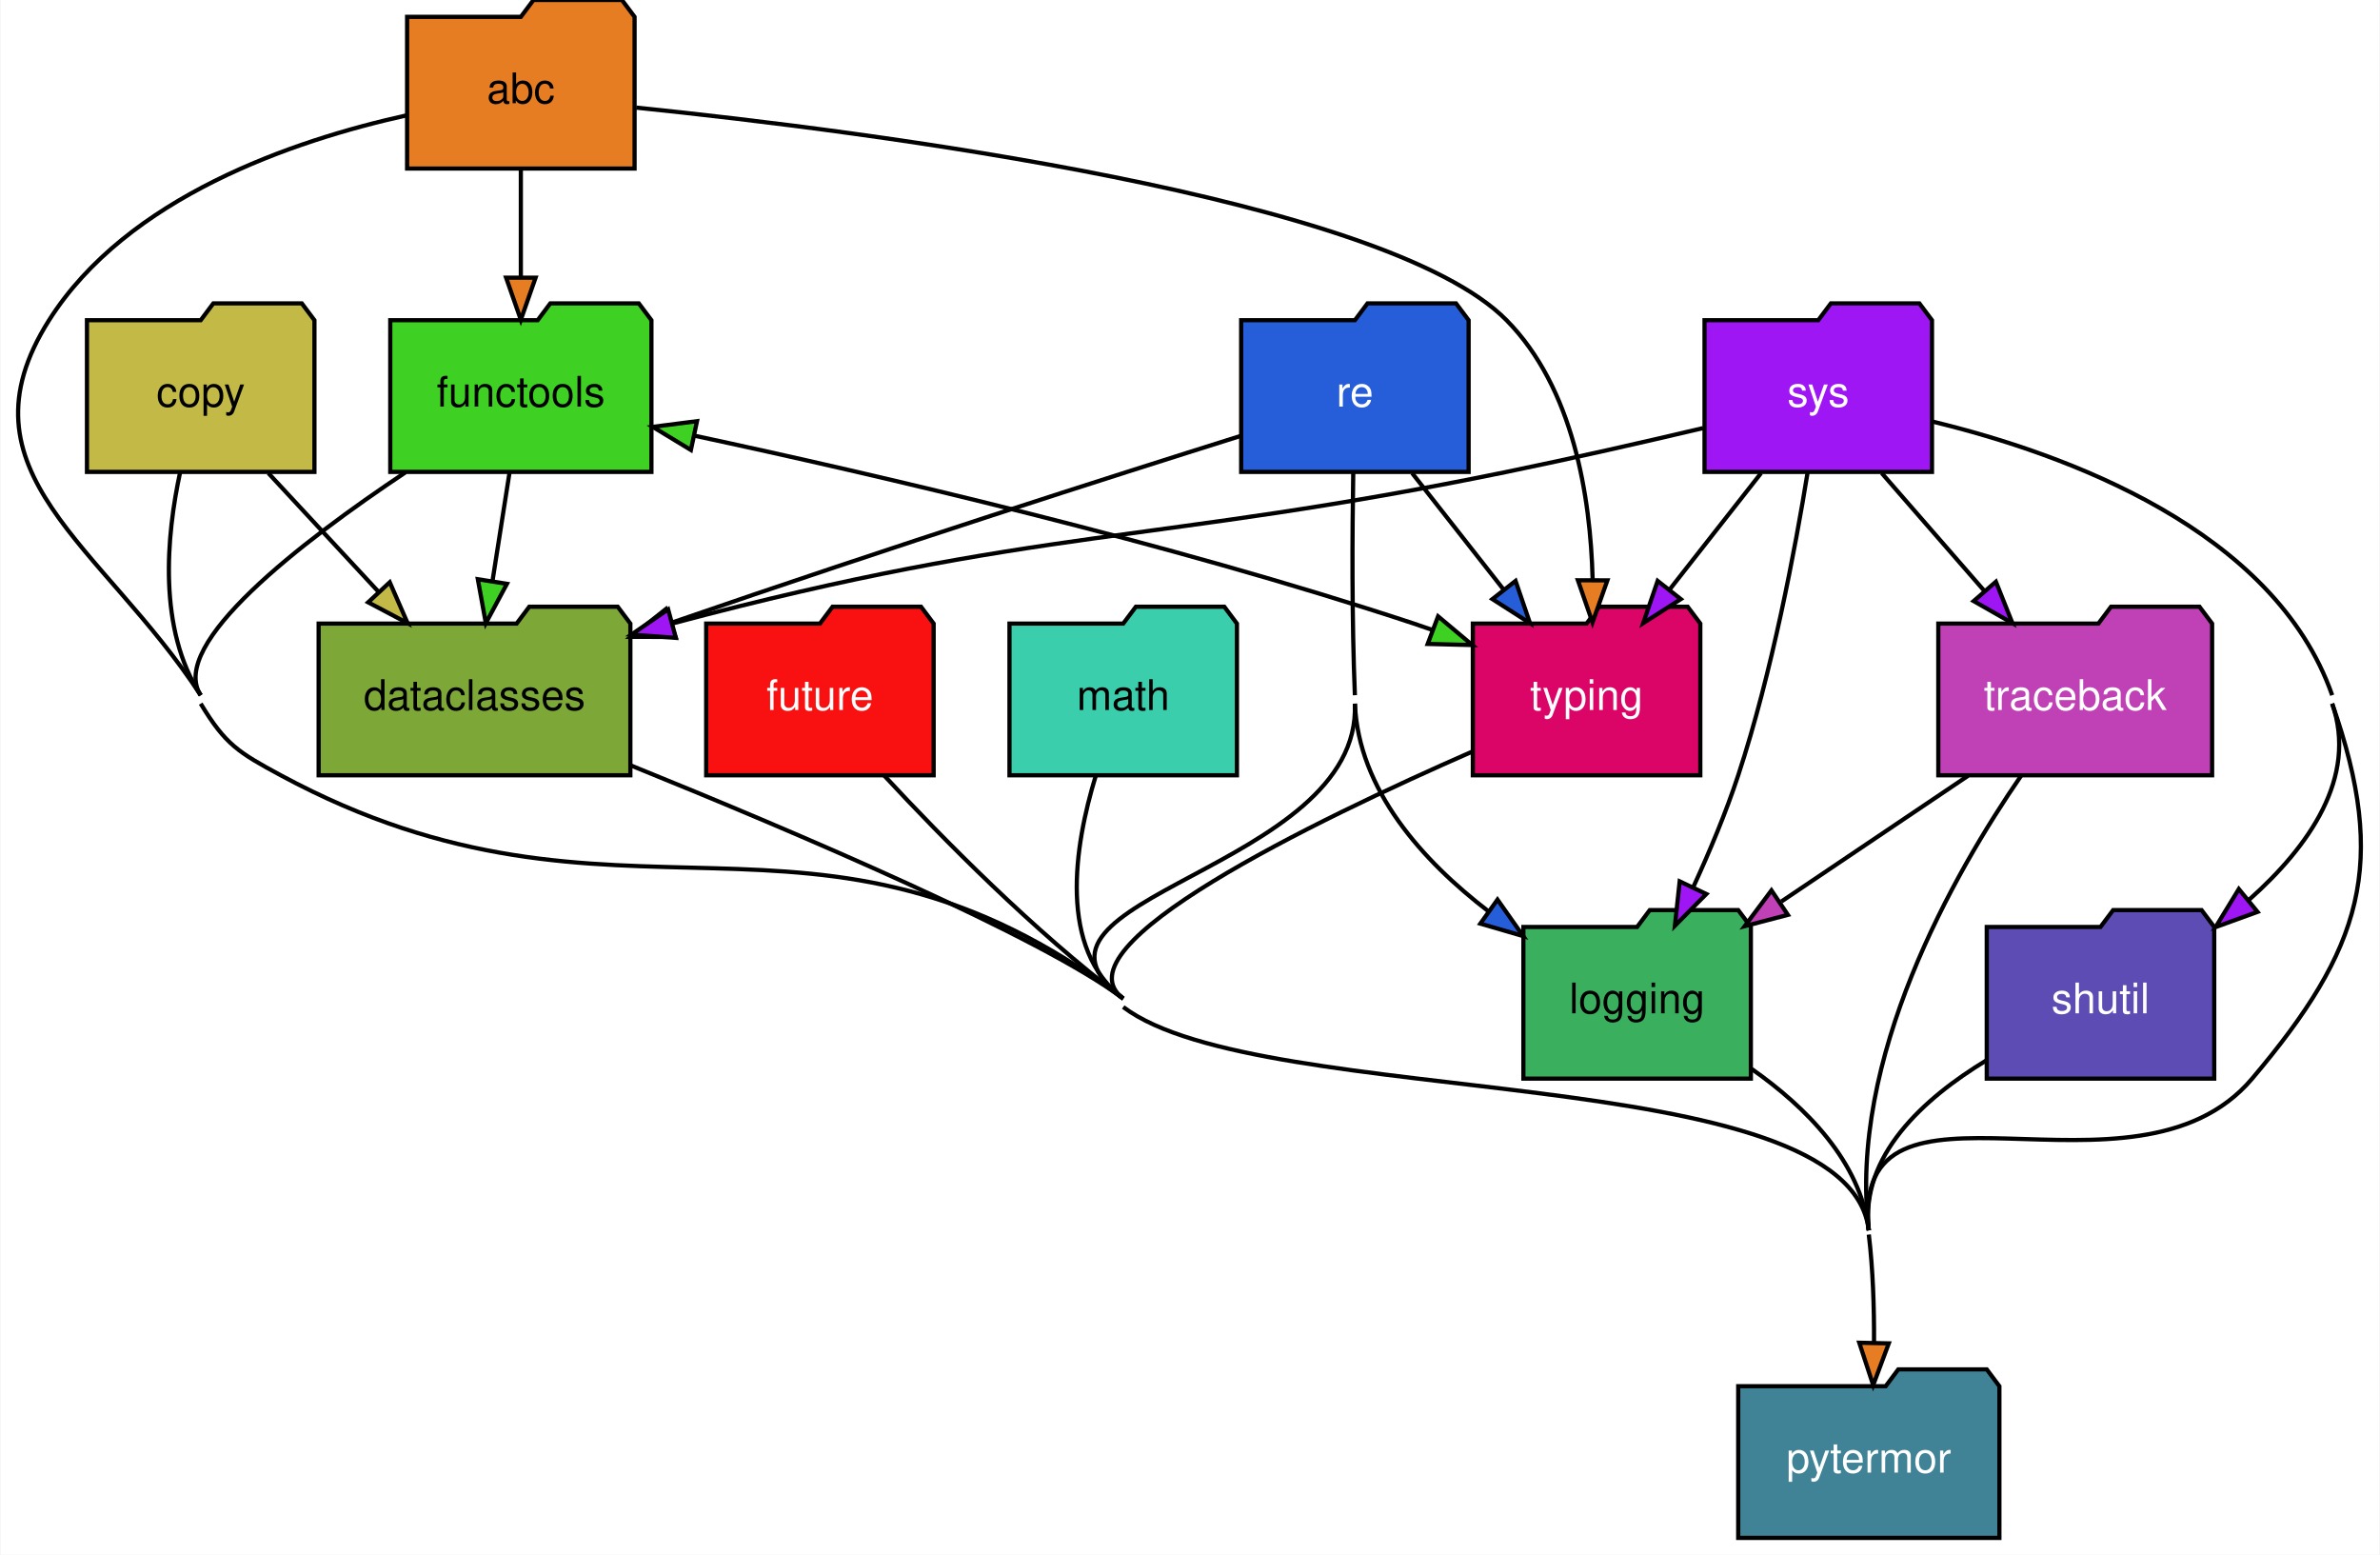
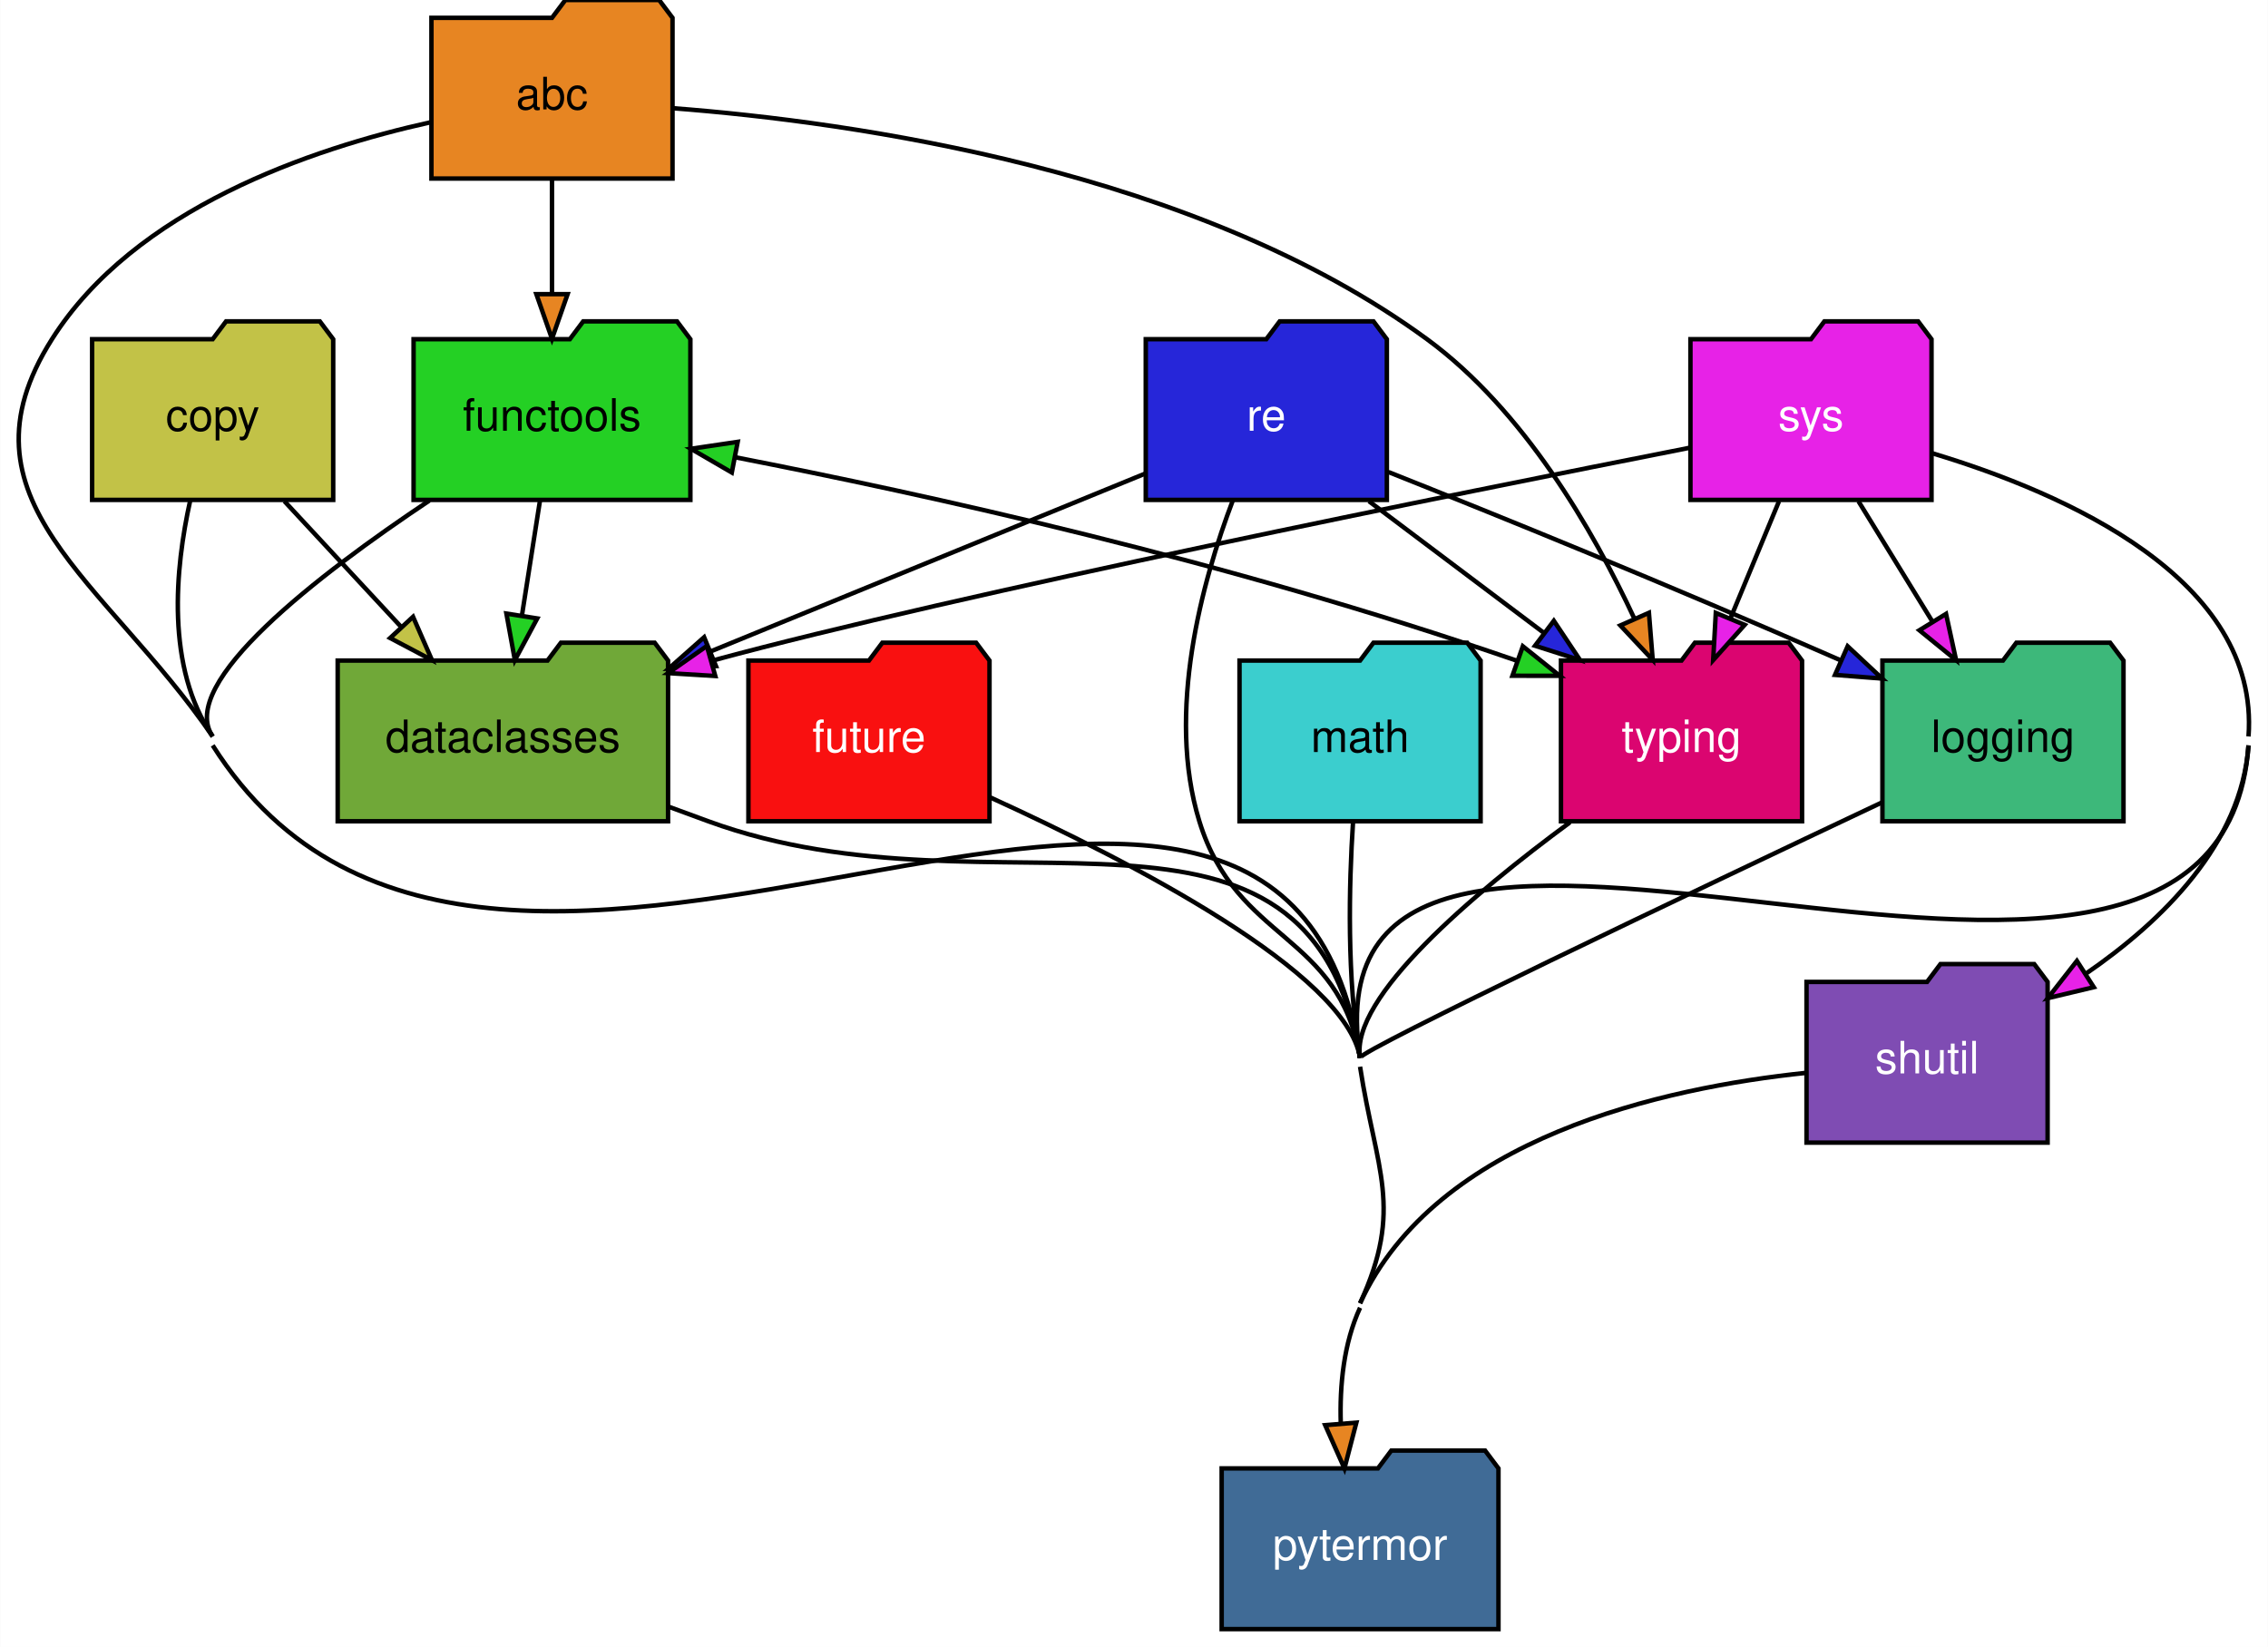
- <svg xmlns="http://www.w3.org/2000/svg" width="565pt" height="369pt" viewBox="0.00 0.00 564.75 369.00">
+ <svg xmlns="http://www.w3.org/2000/svg" width="508pt" height="369pt" viewBox="0.00 0.00 507.93 369.00">
  <g id="graph0" class="graph" transform="scale(1 1) rotate(0) translate(4 365)">
    <style>.edge&gt;path:hover{stroke-width:8}</style>
-     <polygon fill="white" stroke="transparent" points="-4,4 -4,-365 560.75,-365 560.75,4 -4,4" />
+     <polygon fill="white" stroke="transparent" points="-4,4 -4,-365 503.93,-365 503.93,4 -4,4" />
    <g id="node1" class="node">
      <style>.edge&gt;path:hover{stroke-width:8}</style>
-       <polygon fill="#408296" stroke="black" points="470.52,-36 467.52,-40 446.52,-40 443.52,-36 408.52,-36 408.52,0 470.52,0 470.52,-36" />
-       <text text-anchor="middle" x="439.52" y="-15.5" font-family="Helvetica,sans-Serif" font-size="10.00" fill="#ffffff">pytermor</text>
+       <polygon fill="#406b96" stroke="black" points="331.6,-36 328.6,-40 307.6,-40 304.6,-36 269.6,-36 269.6,0 331.6,0 331.6,-36" />
+       <text text-anchor="middle" x="300.6" y="-15.5" font-family="Helvetica,sans-Serif" font-size="10.00" fill="#ffffff">pytermor</text>
    </g>
    <g id="node2" class="node">
      <style>.edge&gt;path:hover{stroke-width:8}</style>
-       <polygon fill="#e77d22" stroke="black" points="146.52,-361 143.52,-365 122.52,-365 119.52,-361 92.52,-361 92.52,-325 146.52,-325 146.52,-361" />
-       <text text-anchor="middle" x="119.52" y="-340.5" font-family="Helvetica,sans-Serif" font-size="10.00" fill="#000000">abc</text>
+       <polygon fill="#e78522" stroke="black" points="146.6,-361 143.6,-365 122.6,-365 119.6,-361 92.6,-361 92.6,-325 146.6,-325 146.6,-361" />
+       <text text-anchor="middle" x="119.6" y="-340.5" font-family="Helvetica,sans-Serif" font-size="10.00" fill="#000000">abc</text>
    </g>
    <g id="edge2" class="edge">
      <style>.edge&gt;path:hover{stroke-width:8}</style>
-       <path fill="none" stroke="black" d="M92.35,-337.61C65.57,-331.68 26.05,-318.26 7.52,-289 -15.3,-252.95 20.21,-235.73 43.52,-200" />
-       <path fill="none" stroke="black" d="M43.52,-198C49.37,-188.29 52.55,-186.38 62.52,-181 143.47,-137.36 189.16,-183.45 262.52,-128" />
-       <path fill="none" stroke="black" d="M262.52,-126C295.28,-101.24 434.66,-113.77 439.52,-73" />
-       <path fill="none" stroke="black" d="M439.52,-72C440.51,-63.74 440.8,-54.71 440.76,-46.47" />
-       <polygon fill="#e77d22" stroke="black" points="444.26,-46.17 440.56,-36.25 437.26,-46.32 444.26,-46.17" />
+       <path fill="none" stroke="black" d="M92.43,-337.61C65.65,-331.68 26.13,-318.26 7.6,-289 -15.22,-252.95 19.5,-235.21 43.6,-200" />
+       <path fill="none" stroke="black" d="M43.6,-198C106.89,-97.95 282.65,-245.01 300.6,-128" />
+       <path fill="none" stroke="black" d="M300.6,-126C304.18,-102.72 310.44,-94.4 300.6,-73" />
+       <path fill="none" stroke="black" d="M300.6,-72C296.94,-64.04 296.01,-54.66 296.28,-46.02" />
+       <polygon fill="#e78522" stroke="black" points="299.77,-46.26 297.1,-36 292.79,-45.69 299.77,-46.26" />
    </g>
    <g id="node5" class="node">
      <style>.edge&gt;path:hover{stroke-width:8}</style>
-       <polygon fill="#3fd024" stroke="black" points="150.52,-289 147.52,-293 126.52,-293 123.52,-289 88.52,-289 88.52,-253 150.52,-253 150.52,-289" />
-       <text text-anchor="middle" x="119.52" y="-268.5" font-family="Helvetica,sans-Serif" font-size="10.00" fill="#000000">functools</text>
+       <polygon fill="#24d024" stroke="black" points="150.6,-289 147.6,-293 126.6,-293 123.6,-289 88.6,-289 88.6,-253 150.6,-253 150.6,-289" />
+       <text text-anchor="middle" x="119.6" y="-268.5" font-family="Helvetica,sans-Serif" font-size="10.00" fill="#000000">functools</text>
    </g>
    <g id="edge1" class="edge">
      <style>.edge&gt;path:hover{stroke-width:8}</style>
-       <path fill="none" stroke="black" d="M119.52,-324.7C119.52,-316.98 119.52,-307.71 119.52,-299.11" />
-       <polygon fill="#e77d22" stroke="black" points="123.02,-299.1 119.52,-289.1 116.02,-299.1 123.02,-299.1" />
+       <path fill="none" stroke="black" d="M119.6,-324.7C119.6,-316.98 119.6,-307.71 119.6,-299.11" />
+       <polygon fill="#e78522" stroke="black" points="123.1,-299.1 119.6,-289.1 116.1,-299.1 123.1,-299.1" />
    </g>
-     <g id="node13" class="node">
+     <g id="node12" class="node">
      <style>.edge&gt;path:hover{stroke-width:8}</style>
-       <polygon fill="#db0568" stroke="black" points="399.52,-217 396.52,-221 375.52,-221 372.52,-217 345.52,-217 345.52,-181 399.52,-181 399.52,-217" />
-       <text text-anchor="middle" x="372.52" y="-196.5" font-family="Helvetica,sans-Serif" font-size="10.00" fill="#ffffff">typing</text>
+       <polygon fill="#db0570" stroke="black" points="399.6,-217 396.6,-221 375.6,-221 372.6,-217 345.6,-217 345.6,-181 399.6,-181 399.6,-217" />
+       <text text-anchor="middle" x="372.6" y="-196.5" font-family="Helvetica,sans-Serif" font-size="10.00" fill="#ffffff">typing</text>
    </g>
    <g id="edge3" class="edge">
      <style>.edge&gt;path:hover{stroke-width:8}</style>
-       <path fill="none" stroke="black" d="M146.91,-339.46C202.29,-333.76 324.77,-318.12 353.52,-289 369.36,-272.97 373.45,-247.19 373.96,-227.49" />
-       <polygon fill="#e77d22" stroke="black" points="377.46,-227.26 373.93,-217.27 370.46,-227.28 377.46,-227.26" />
+       <path fill="none" stroke="black" d="M146.63,-340.76C187.05,-337.66 264.01,-326.83 315.6,-289 337.22,-273.15 352.73,-246.41 362.06,-226.36" />
+       <polygon fill="#e78522" stroke="black" points="365.3,-227.7 366.15,-217.14 358.9,-224.87 365.3,-227.7" />
    </g>
    <g id="node3" class="node">
      <style>.edge&gt;path:hover{stroke-width:8}</style>
-       <polygon fill="#c2b947" stroke="black" points="70.52,-289 67.52,-293 46.52,-293 43.52,-289 16.52,-289 16.52,-253 70.52,-253 70.52,-289" />
-       <text text-anchor="middle" x="43.52" y="-268.5" font-family="Helvetica,sans-Serif" font-size="10.00" fill="#000000">copy</text>
+       <polygon fill="#c2c247" stroke="black" points="70.6,-289 67.6,-293 46.6,-293 43.6,-289 16.6,-289 16.6,-253 70.6,-253 70.6,-289" />
+       <text text-anchor="middle" x="43.6" y="-268.5" font-family="Helvetica,sans-Serif" font-size="10.00" fill="#000000">copy</text>
    </g>
    <g id="edge5" class="edge">
      <style>.edge&gt;path:hover{stroke-width:8}</style>
-       <path fill="none" stroke="black" d="M38.65,-252.98C35.37,-237.82 33.3,-215.67 43.52,-200" />
+       <path fill="none" stroke="black" d="M38.57,-252.87C35.18,-237.64 33.03,-215.44 43.6,-200" />
    </g>
    <g id="node4" class="node">
      <style>.edge&gt;path:hover{stroke-width:8}</style>
-       <polygon fill="#7da838" stroke="black" points="145.52,-217 142.52,-221 121.52,-221 118.52,-217 71.52,-217 71.52,-181 145.52,-181 145.52,-217" />
-       <text text-anchor="middle" x="108.52" y="-196.5" font-family="Helvetica,sans-Serif" font-size="10.00" fill="#000000">dataclasses</text>
+       <polygon fill="#70a838" stroke="black" points="145.6,-217 142.6,-221 121.6,-221 118.6,-217 71.6,-217 71.6,-181 145.6,-181 145.6,-217" />
+       <text text-anchor="middle" x="108.6" y="-196.5" font-family="Helvetica,sans-Serif" font-size="10.00" fill="#000000">dataclasses</text>
    </g>
    <g id="edge4" class="edge">
      <style>.edge&gt;path:hover{stroke-width:8}</style>
-       <path fill="none" stroke="black" d="M59.59,-252.7C67.46,-244.22 77.08,-233.86 85.7,-224.58" />
-       <polygon fill="#c2b947" stroke="black" points="88.4,-226.81 92.64,-217.1 83.27,-222.05 88.4,-226.81" />
+       <path fill="none" stroke="black" d="M59.67,-252.7C67.54,-244.22 77.16,-233.86 85.78,-224.58" />
+       <polygon fill="#c2c247" stroke="black" points="88.48,-226.81 92.72,-217.1 83.35,-222.05 88.48,-226.81" />
    </g>
    <g id="edge6" class="edge">
      <style>.edge&gt;path:hover{stroke-width:8}</style>
-       <path fill="none" stroke="black" d="M145.74,-183.29C184.81,-167.47 243.2,-142.61 262.52,-128" />
+       <path fill="none" stroke="black" d="M145.75,-184.25C148.75,-183.15 151.73,-182.05 154.6,-181 219.43,-157.26 289.18,-196.08 300.6,-128" />
    </g>
    <g id="edge8" class="edge">
      <style>.edge&gt;path:hover{stroke-width:8}</style>
-       <path fill="none" stroke="black" d="M92.17,-252.92C67.33,-236.36 35.68,-212.02 43.52,-200" />
+       <path fill="none" stroke="black" d="M92.14,-252.85C67.21,-236.22 35.5,-211.84 43.6,-200" />
    </g>
    <g id="edge7" class="edge">
      <style>.edge&gt;path:hover{stroke-width:8}</style>
-       <path fill="none" stroke="black" d="M116.81,-252.7C115.59,-244.98 114.14,-235.71 112.79,-227.11" />
-       <polygon fill="#3fd024" stroke="black" points="116.22,-226.44 111.21,-217.1 109.31,-227.53 116.22,-226.44" />
+       <path fill="none" stroke="black" d="M116.89,-252.7C115.67,-244.98 114.22,-235.71 112.87,-227.11" />
+       <polygon fill="#24d024" stroke="black" points="116.3,-226.44 111.29,-217.1 109.39,-227.53 116.3,-226.44" />
    </g>
    <g id="edge9" class="edge">
      <style>.edge&gt;path:hover{stroke-width:8}</style>
-       <path fill="none" stroke="black" d="M160.67,-261.61C203.76,-252.38 273.16,-236.28 331.52,-217 332.94,-216.53 334.38,-216.04 335.83,-215.52" />
-       <polygon fill="#3fd024" stroke="black" points="159.89,-258.2 150.83,-263.69 161.34,-265.04 159.89,-258.2" />
-       <polygon fill="#3fd024" stroke="black" points="337.27,-218.72 345.39,-211.91 334.8,-212.17 337.27,-218.72" />
+       <path fill="none" stroke="black" d="M160.79,-262.52C202.91,-254.3 270.19,-239.61 335.68,-216.98" />
+       <polygon fill="#24d024" stroke="black" points="159.88,-259.13 150.72,-264.45 161.2,-266 159.88,-259.13" />
+       <polygon fill="#24d024" stroke="black" points="337.06,-220.2 345.33,-213.58 334.73,-213.6 337.06,-220.2" />
    </g>
    <g id="node6" class="node">
      <style>.edge&gt;path:hover{stroke-width:8}</style>
-       <polygon fill="#f91010" stroke="black" points="217.52,-217 214.52,-221 193.52,-221 190.52,-217 163.52,-217 163.52,-181 217.52,-181 217.52,-217" />
-       <text text-anchor="middle" x="190.52" y="-196.5" font-family="Helvetica,sans-Serif" font-size="10.00" fill="#ffffff">future</text>
+       <polygon fill="#f91010" stroke="black" points="217.6,-217 214.6,-221 193.6,-221 190.6,-217 163.6,-217 163.6,-181 217.6,-181 217.6,-217" />
+       <text text-anchor="middle" x="190.6" y="-196.5" font-family="Helvetica,sans-Serif" font-size="10.00" fill="#ffffff">future</text>
    </g>
    <g id="edge10" class="edge">
      <style>.edge&gt;path:hover{stroke-width:8}</style>
-       <path fill="none" stroke="black" d="M205.78,-180.93C219.68,-165.95 241.25,-144.08 262.52,-128" />
+       <path fill="none" stroke="black" d="M217.87,-186.29C249.4,-171.91 297.4,-147.09 300.6,-128" />
    </g>
    <g id="node7" class="node">
      <style>.edge&gt;path:hover{stroke-width:8}</style>
-       <polygon fill="#3ab05f" stroke="black" points="411.52,-145 408.52,-149 387.52,-149 384.52,-145 357.52,-145 357.52,-109 411.52,-109 411.52,-145" />
-       <text text-anchor="middle" x="384.52" y="-124.5" font-family="Helvetica,sans-Serif" font-size="10.00" fill="#000000">logging</text>
+       <polygon fill="#3db87a" stroke="black" points="471.6,-217 468.6,-221 447.6,-221 444.6,-217 417.6,-217 417.6,-181 471.6,-181 471.6,-217" />
+       <text text-anchor="middle" x="444.6" y="-196.5" font-family="Helvetica,sans-Serif" font-size="10.00" fill="#000000">logging</text>
    </g>
    <g id="edge11" class="edge">
      <style>.edge&gt;path:hover{stroke-width:8}</style>
-       <path fill="none" stroke="black" d="M411.74,-111.28C424.58,-102.27 437.55,-89.32 439.52,-73" />
+       <path fill="none" stroke="black" d="M417.46,-185.2C375.66,-165.44 300.34,-129.58 300.6,-128" />
    </g>
    <g id="node8" class="node">
      <style>.edge&gt;path:hover{stroke-width:8}</style>
-       <polygon fill="#3bceac" stroke="black" points="289.52,-217 286.52,-221 265.52,-221 262.52,-217 235.52,-217 235.52,-181 289.52,-181 289.52,-217" />
-       <text text-anchor="middle" x="262.52" y="-196.5" font-family="Helvetica,sans-Serif" font-size="10.00" fill="#000000">math</text>
+       <polygon fill="#3bcece" stroke="black" points="327.6,-217 324.6,-221 303.6,-221 300.6,-217 273.6,-217 273.6,-181 327.6,-181 327.6,-217" />
+       <text text-anchor="middle" x="300.6" y="-196.5" font-family="Helvetica,sans-Serif" font-size="10.00" fill="#000000">math</text>
    </g>
    <g id="edge12" class="edge">
      <style>.edge&gt;path:hover{stroke-width:8}</style>
-       <path fill="none" stroke="black" d="M255.98,-180.8C250.89,-164.14 247.01,-139.72 262.52,-128" />
+       <path fill="none" stroke="black" d="M299.03,-180.9C298.1,-166.64 297.61,-145.86 300.6,-128" />
    </g>
    <g id="node9" class="node">
      <style>.edge&gt;path:hover{stroke-width:8}</style>
-       <polygon fill="#265dd9" stroke="black" points="344.52,-289 341.52,-293 320.52,-293 317.52,-289 290.52,-289 290.52,-253 344.52,-253 344.52,-289" />
-       <text text-anchor="middle" x="317.52" y="-268.5" font-family="Helvetica,sans-Serif" font-size="10.00" fill="#ffffff">re</text>
+       <polygon fill="#2626d9" stroke="black" points="306.6,-289 303.6,-293 282.6,-293 279.6,-289 252.6,-289 252.6,-253 306.6,-253 306.6,-289" />
+       <text text-anchor="middle" x="279.6" y="-268.5" font-family="Helvetica,sans-Serif" font-size="10.00" fill="#ffffff">re</text>
    </g>
    <g id="edge15" class="edge">
      <style>.edge&gt;path:hover{stroke-width:8}</style>
-       <path fill="none" stroke="black" d="M317.13,-252.73C316.89,-238.56 316.78,-217.97 317.52,-200" />
-       <path fill="none" stroke="black" d="M317.52,-198C319.17,-158.47 230.96,-151.86 262.52,-128" />
+       <path fill="none" stroke="black" d="M272.13,-252.96C265.23,-234.82 257.1,-205.41 264.6,-181 272.97,-153.78 295.89,-156.08 300.6,-128" />
    </g>
    <g id="edge13" class="edge">
      <style>.edge&gt;path:hover{stroke-width:8}</style>
-       <path fill="none" stroke="black" d="M290.3,-261.51C259.69,-251.89 208.28,-235.49 155.21,-217.18" />
-       <polygon fill="#265dd9" stroke="black" points="156.23,-213.83 145.64,-213.86 153.94,-220.44 156.23,-213.83" />
+       <path fill="none" stroke="black" d="M252.51,-258.91C226.39,-248.22 186.35,-231.83 155.13,-219.05" />
+       <polygon fill="#2626d9" stroke="black" points="156.33,-215.76 145.75,-215.21 153.68,-222.23 156.33,-215.76" />
    </g>
    <g id="edge14" class="edge">
      <style>.edge&gt;path:hover{stroke-width:8}</style>
-       <path fill="none" stroke="black" d="M317.52,-198C318.38,-177.53 333.58,-160.7 349.28,-148.67" />
-       <polygon fill="#265dd9" stroke="black" points="351.37,-151.49 357.47,-142.83 347.3,-145.79 351.37,-151.49" />
+       <path fill="none" stroke="black" d="M306.96,-259.24C331.34,-249.54 368.18,-234.63 408.37,-217" />
+       <polygon fill="#2626d9" stroke="black" points="409.81,-220.2 417.55,-212.96 406.98,-213.79 409.81,-220.2" />
    </g>
    <g id="edge16" class="edge">
      <style>.edge&gt;path:hover{stroke-width:8}</style>
-       <path fill="none" stroke="black" d="M331.12,-252.7C337.65,-244.39 345.59,-234.28 352.77,-225.14" />
-       <polygon fill="#265dd9" stroke="black" points="355.66,-227.13 359.09,-217.1 350.16,-222.81 355.66,-227.13" />
+       <path fill="none" stroke="black" d="M302.59,-252.7C314.42,-243.8 329,-232.82 341.78,-223.2" />
+       <polygon fill="#2626d9" stroke="black" points="344,-225.91 349.88,-217.1 339.79,-220.32 344,-225.91" />
    </g>
    <g id="node10" class="node">
      <style>.edge&gt;path:hover{stroke-width:8}</style>
-       <polygon fill="#5c4cb3" stroke="black" points="521.52,-145 518.52,-149 497.52,-149 494.52,-145 467.52,-145 467.52,-109 521.52,-109 521.52,-145" />
-       <text text-anchor="middle" x="494.52" y="-124.5" font-family="Helvetica,sans-Serif" font-size="10.00" fill="#ffffff">shutil</text>
+       <polygon fill="#7f4cb3" stroke="black" points="454.6,-145 451.6,-149 430.6,-149 427.6,-145 400.6,-145 400.6,-109 454.6,-109 454.6,-145" />
+       <text text-anchor="middle" x="427.6" y="-124.5" font-family="Helvetica,sans-Serif" font-size="10.00" fill="#ffffff">shutil</text>
    </g>
    <g id="edge17" class="edge">
      <style>.edge&gt;path:hover{stroke-width:8}</style>
-       <path fill="none" stroke="black" d="M467.5,-113.38C452.56,-104.33 437.39,-90.64 439.52,-73" />
+       <path fill="none" stroke="black" d="M400.54,-124.63C368.6,-121.3 317.66,-110.12 300.6,-73" />
    </g>
    <g id="node11" class="node">
      <style>.edge&gt;path:hover{stroke-width:8}</style>
-       <polygon fill="#9e16f3" stroke="black" points="454.52,-289 451.52,-293 430.52,-293 427.52,-289 400.52,-289 400.52,-253 454.52,-253 454.52,-289" />
-       <text text-anchor="middle" x="427.52" y="-268.5" font-family="Helvetica,sans-Serif" font-size="10.00" fill="#ffffff">sys</text>
+       <polygon fill="#e722e7" stroke="black" points="428.6,-289 425.6,-293 404.6,-293 401.6,-289 374.6,-289 374.6,-253 428.6,-253 428.6,-289" />
+       <text text-anchor="middle" x="401.6" y="-268.5" font-family="Helvetica,sans-Serif" font-size="10.00" fill="#ffffff">sys</text>
    </g>
    <g id="edge20" class="edge">
      <style>.edge&gt;path:hover{stroke-width:8}</style>
-       <path fill="none" stroke="black" d="M549.52,-198C562.88,-159.82 556.65,-139.88 530.52,-109 502.43,-75.8 434.97,-116.26 439.52,-73" />
+       <path fill="none" stroke="black" d="M428.76,-263.45C458.64,-254.46 502.17,-235.24 499.6,-200" />
+       <path fill="none" stroke="black" d="M499.6,-198C492.8,-104.49 286.39,-220.67 300.6,-128" />
    </g>
    <g id="edge18" class="edge">
      <style>.edge&gt;path:hover{stroke-width:8}</style>
-       <path fill="none" stroke="black" d="M400.18,-263.4C386.25,-260.11 369.02,-256.18 353.52,-253 268.57,-235.57 243.02,-240.3 155.56,-217.04" />
-       <polygon fill="#9e16f3" stroke="black" points="156.32,-213.61 145.75,-214.38 154.49,-220.37 156.32,-213.61" />
+       <path fill="none" stroke="black" d="M374.48,-264.69C322.7,-254.47 210.68,-231.97 155.53,-216.99" />
+       <polygon fill="#e722e7" stroke="black" points="156.18,-213.54 145.61,-214.19 154.29,-220.27 156.18,-213.54" />
    </g>
    <g id="edge19" class="edge">
      <style>.edge&gt;path:hover{stroke-width:8}</style>
-       <path fill="none" stroke="black" d="M425.01,-252.98C422.07,-234.86 416.57,-205.46 408.52,-181 405.62,-172.17 401.7,-162.84 397.88,-154.52" />
-       <polygon fill="#9e16f3" stroke="black" points="400.95,-152.82 393.49,-145.29 394.62,-155.82 400.95,-152.82" />
+       <path fill="none" stroke="black" d="M412.23,-252.7C417.23,-244.56 423.3,-234.69 428.82,-225.7" />
+       <polygon fill="#e722e7" stroke="black" points="431.85,-227.46 434.1,-217.1 425.88,-223.79 431.85,-227.46" />
    </g>
    <g id="edge21" class="edge">
      <style>.edge&gt;path:hover{stroke-width:8}</style>
-       <path fill="none" stroke="black" d="M454.66,-264.94C486.23,-257.3 535.78,-239.3 549.52,-200" />
-       <path fill="none" stroke="black" d="M549.52,-198C555.64,-180.52 543.98,-164.07 529.85,-151.51" />
-       <polygon fill="#9e16f3" stroke="black" points="531.8,-148.58 521.84,-144.96 527.36,-154 531.8,-148.58" />
-     </g>
-     <g id="node12" class="node">
-       <style>.edge&gt;path:hover{stroke-width:8}</style>
-       <polygon fill="#c040b6" stroke="black" points="521.02,-217 518.02,-221 497.02,-221 494.02,-217 456.02,-217 456.02,-181 521.02,-181 521.02,-217" />
-       <text text-anchor="middle" x="488.52" y="-196.5" font-family="Helvetica,sans-Serif" font-size="10.00" fill="#ffffff">traceback</text>
+       <path fill="none" stroke="black" d="M499.6,-198C498.01,-176.03 480.45,-158.7 463.08,-146.78" />
+       <polygon fill="#e722e7" stroke="black" points="464.94,-143.82 454.64,-141.36 461.16,-149.71 464.94,-143.82" />
    </g>
    <g id="edge22" class="edge">
      <style>.edge&gt;path:hover{stroke-width:8}</style>
-       <path fill="none" stroke="black" d="M442.6,-252.7C449.92,-244.3 458.83,-234.07 466.86,-224.86" />
-       <polygon fill="#9e16f3" stroke="black" points="469.69,-226.94 473.62,-217.1 464.41,-222.34 469.69,-226.94" />
-     </g>
-     <g id="edge23" class="edge">
-       <style>.edge&gt;path:hover{stroke-width:8}</style>
-       <path fill="none" stroke="black" d="M413.93,-252.7C407.4,-244.39 399.46,-234.28 392.28,-225.14" />
-       <polygon fill="#9e16f3" stroke="black" points="394.89,-222.81 385.96,-217.1 389.39,-227.13 394.89,-222.81" />
-     </g>
-     <g id="edge25" class="edge">
-       <style>.edge&gt;path:hover{stroke-width:8}</style>
-       <path fill="none" stroke="black" d="M475.71,-180.94C459.6,-157.54 434.59,-113.73 439.52,-73" />
+       <path fill="none" stroke="black" d="M394.44,-252.7C391.17,-244.81 387.23,-235.3 383.6,-226.55" />
+       <polygon fill="#e722e7" stroke="black" points="386.75,-225 379.69,-217.1 380.28,-227.68 386.75,-225" />
    </g>
    <g id="edge24" class="edge">
      <style>.edge&gt;path:hover{stroke-width:8}</style>
-       <path fill="none" stroke="black" d="M463.08,-180.88C449.74,-171.89 433.2,-160.76 418.75,-151.03" />
-       <polygon fill="#c040b6" stroke="black" points="420.31,-147.87 410.06,-145.19 416.41,-153.68 420.31,-147.87" />
-     </g>
-     <g id="edge27" class="edge">
-       <style>.edge&gt;path:hover{stroke-width:8}</style>
-       <path fill="none" stroke="black" d="M345.52,-186.68C307.94,-170.23 246.18,-140.35 262.52,-128" />
+       <path fill="none" stroke="black" d="M347.61,-180.75C325.93,-164.77 298.34,-141.5 300.6,-128" />
    </g>
  </g>
</svg>
